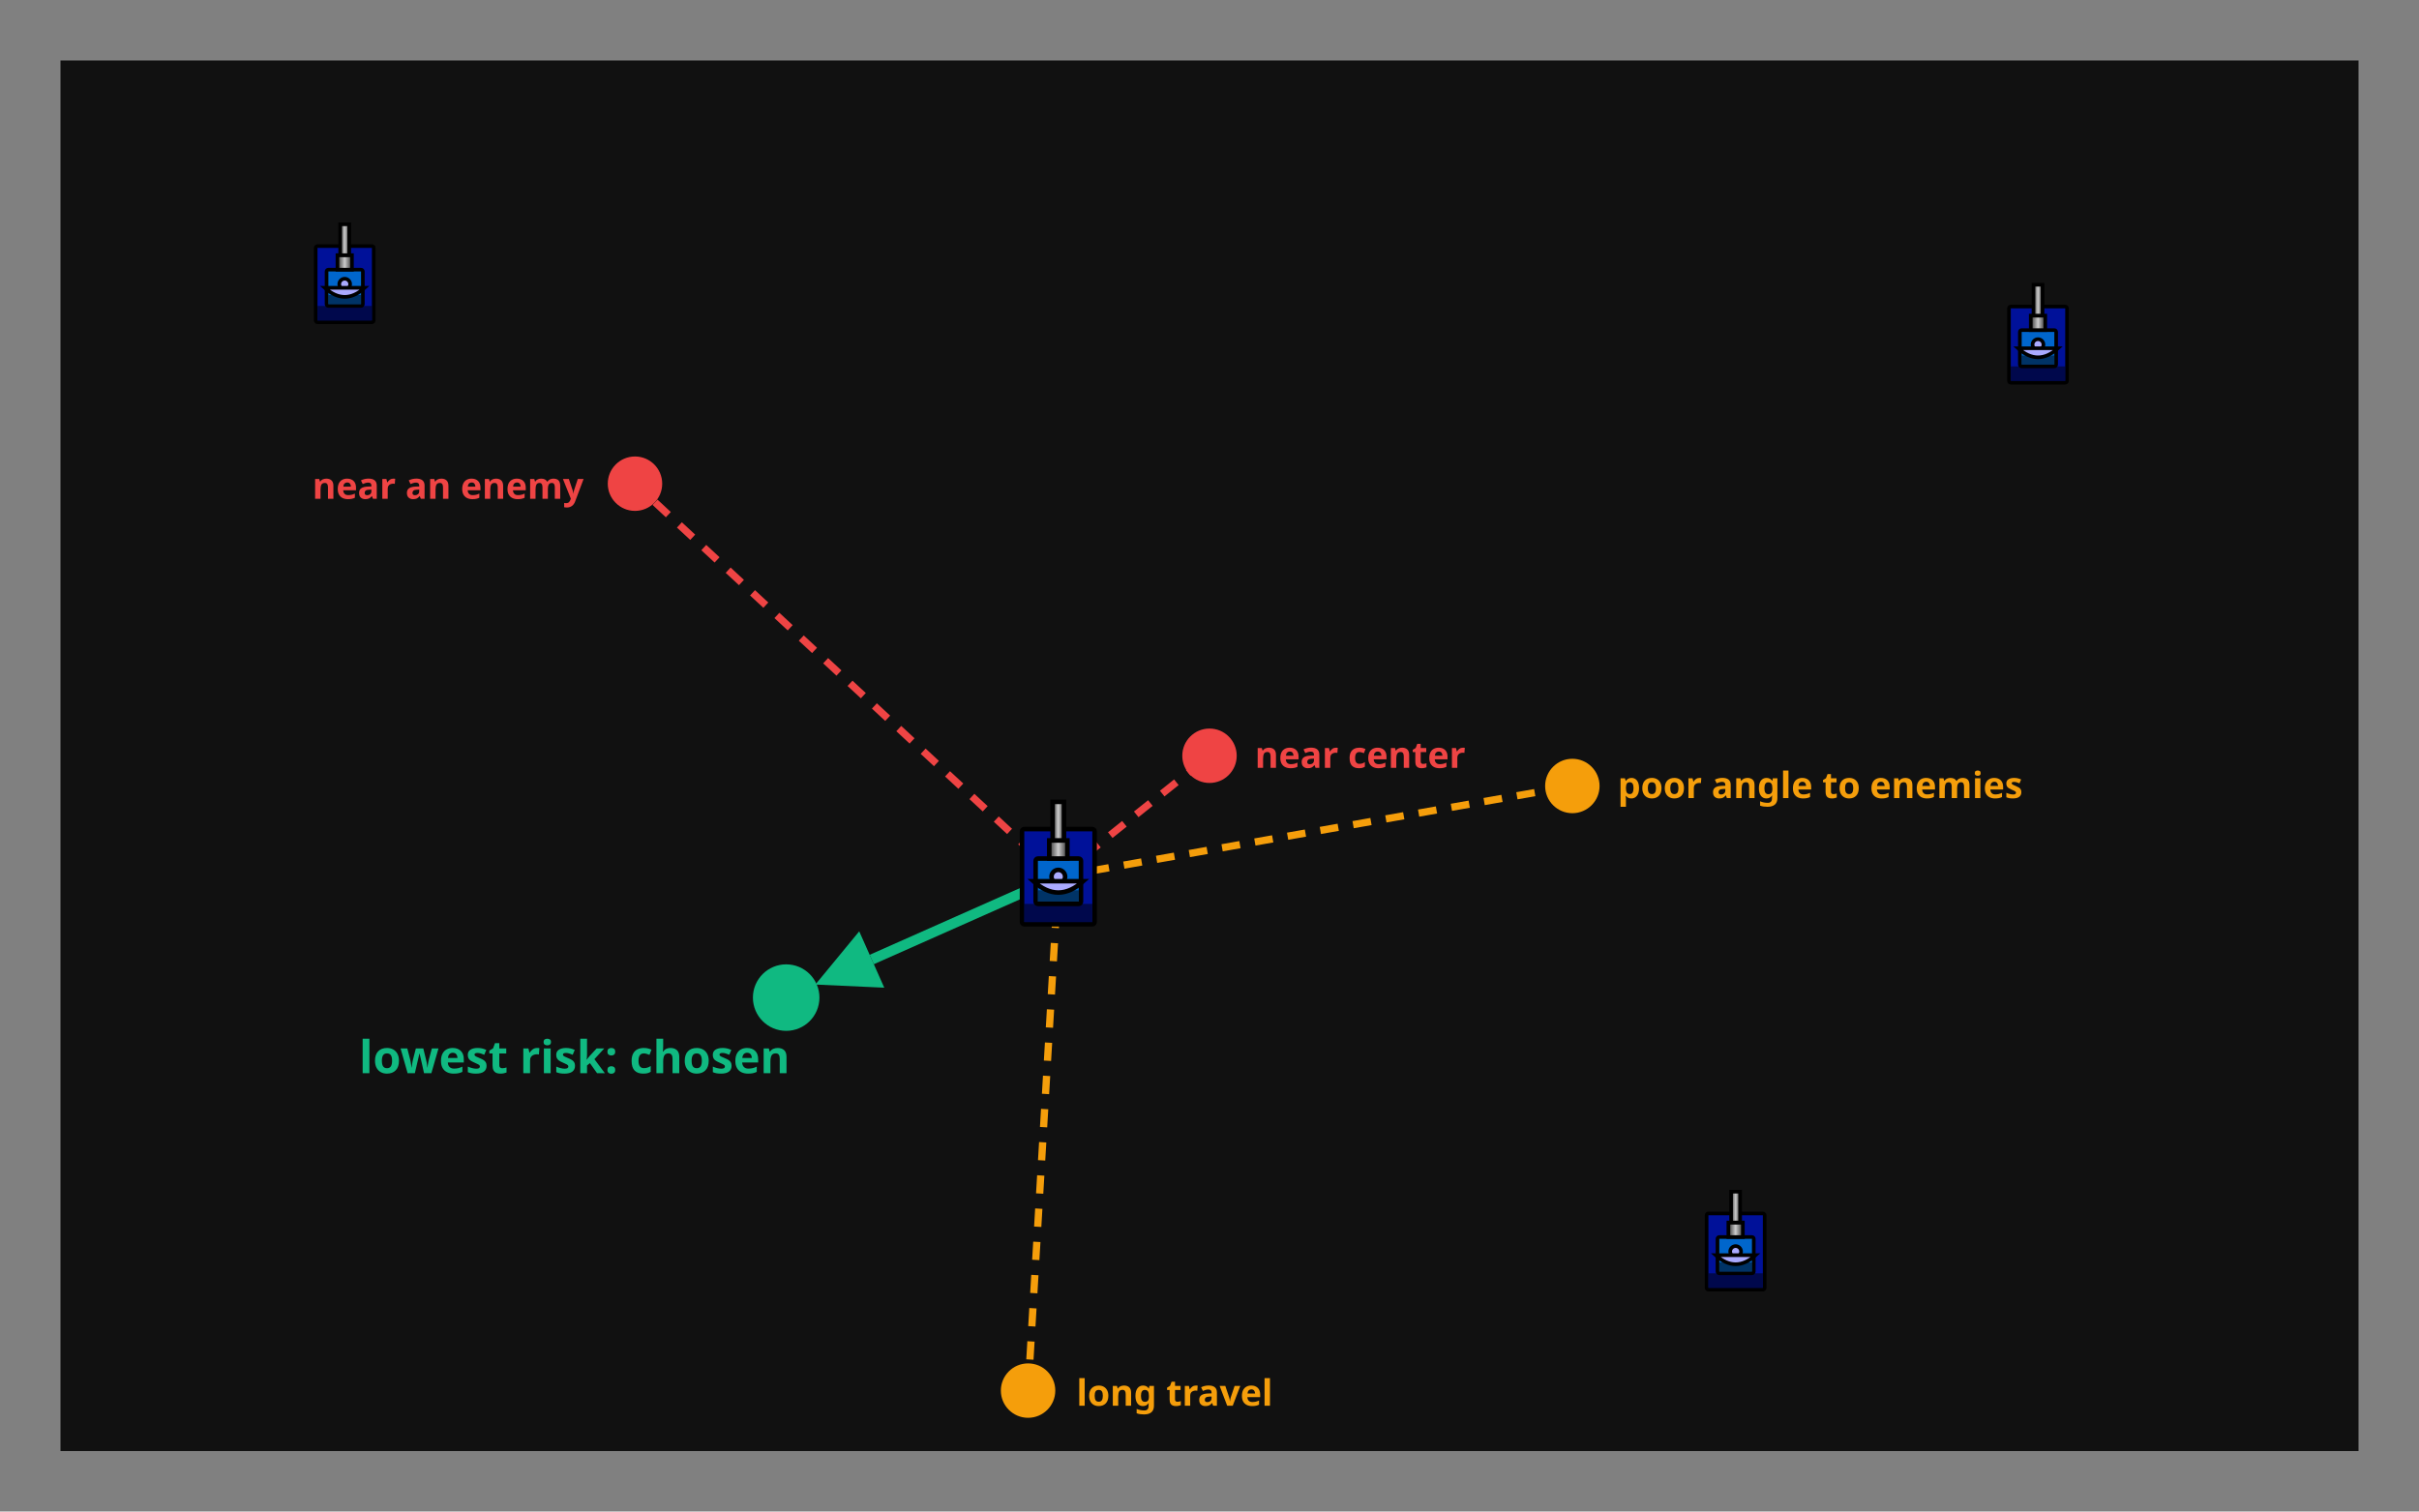
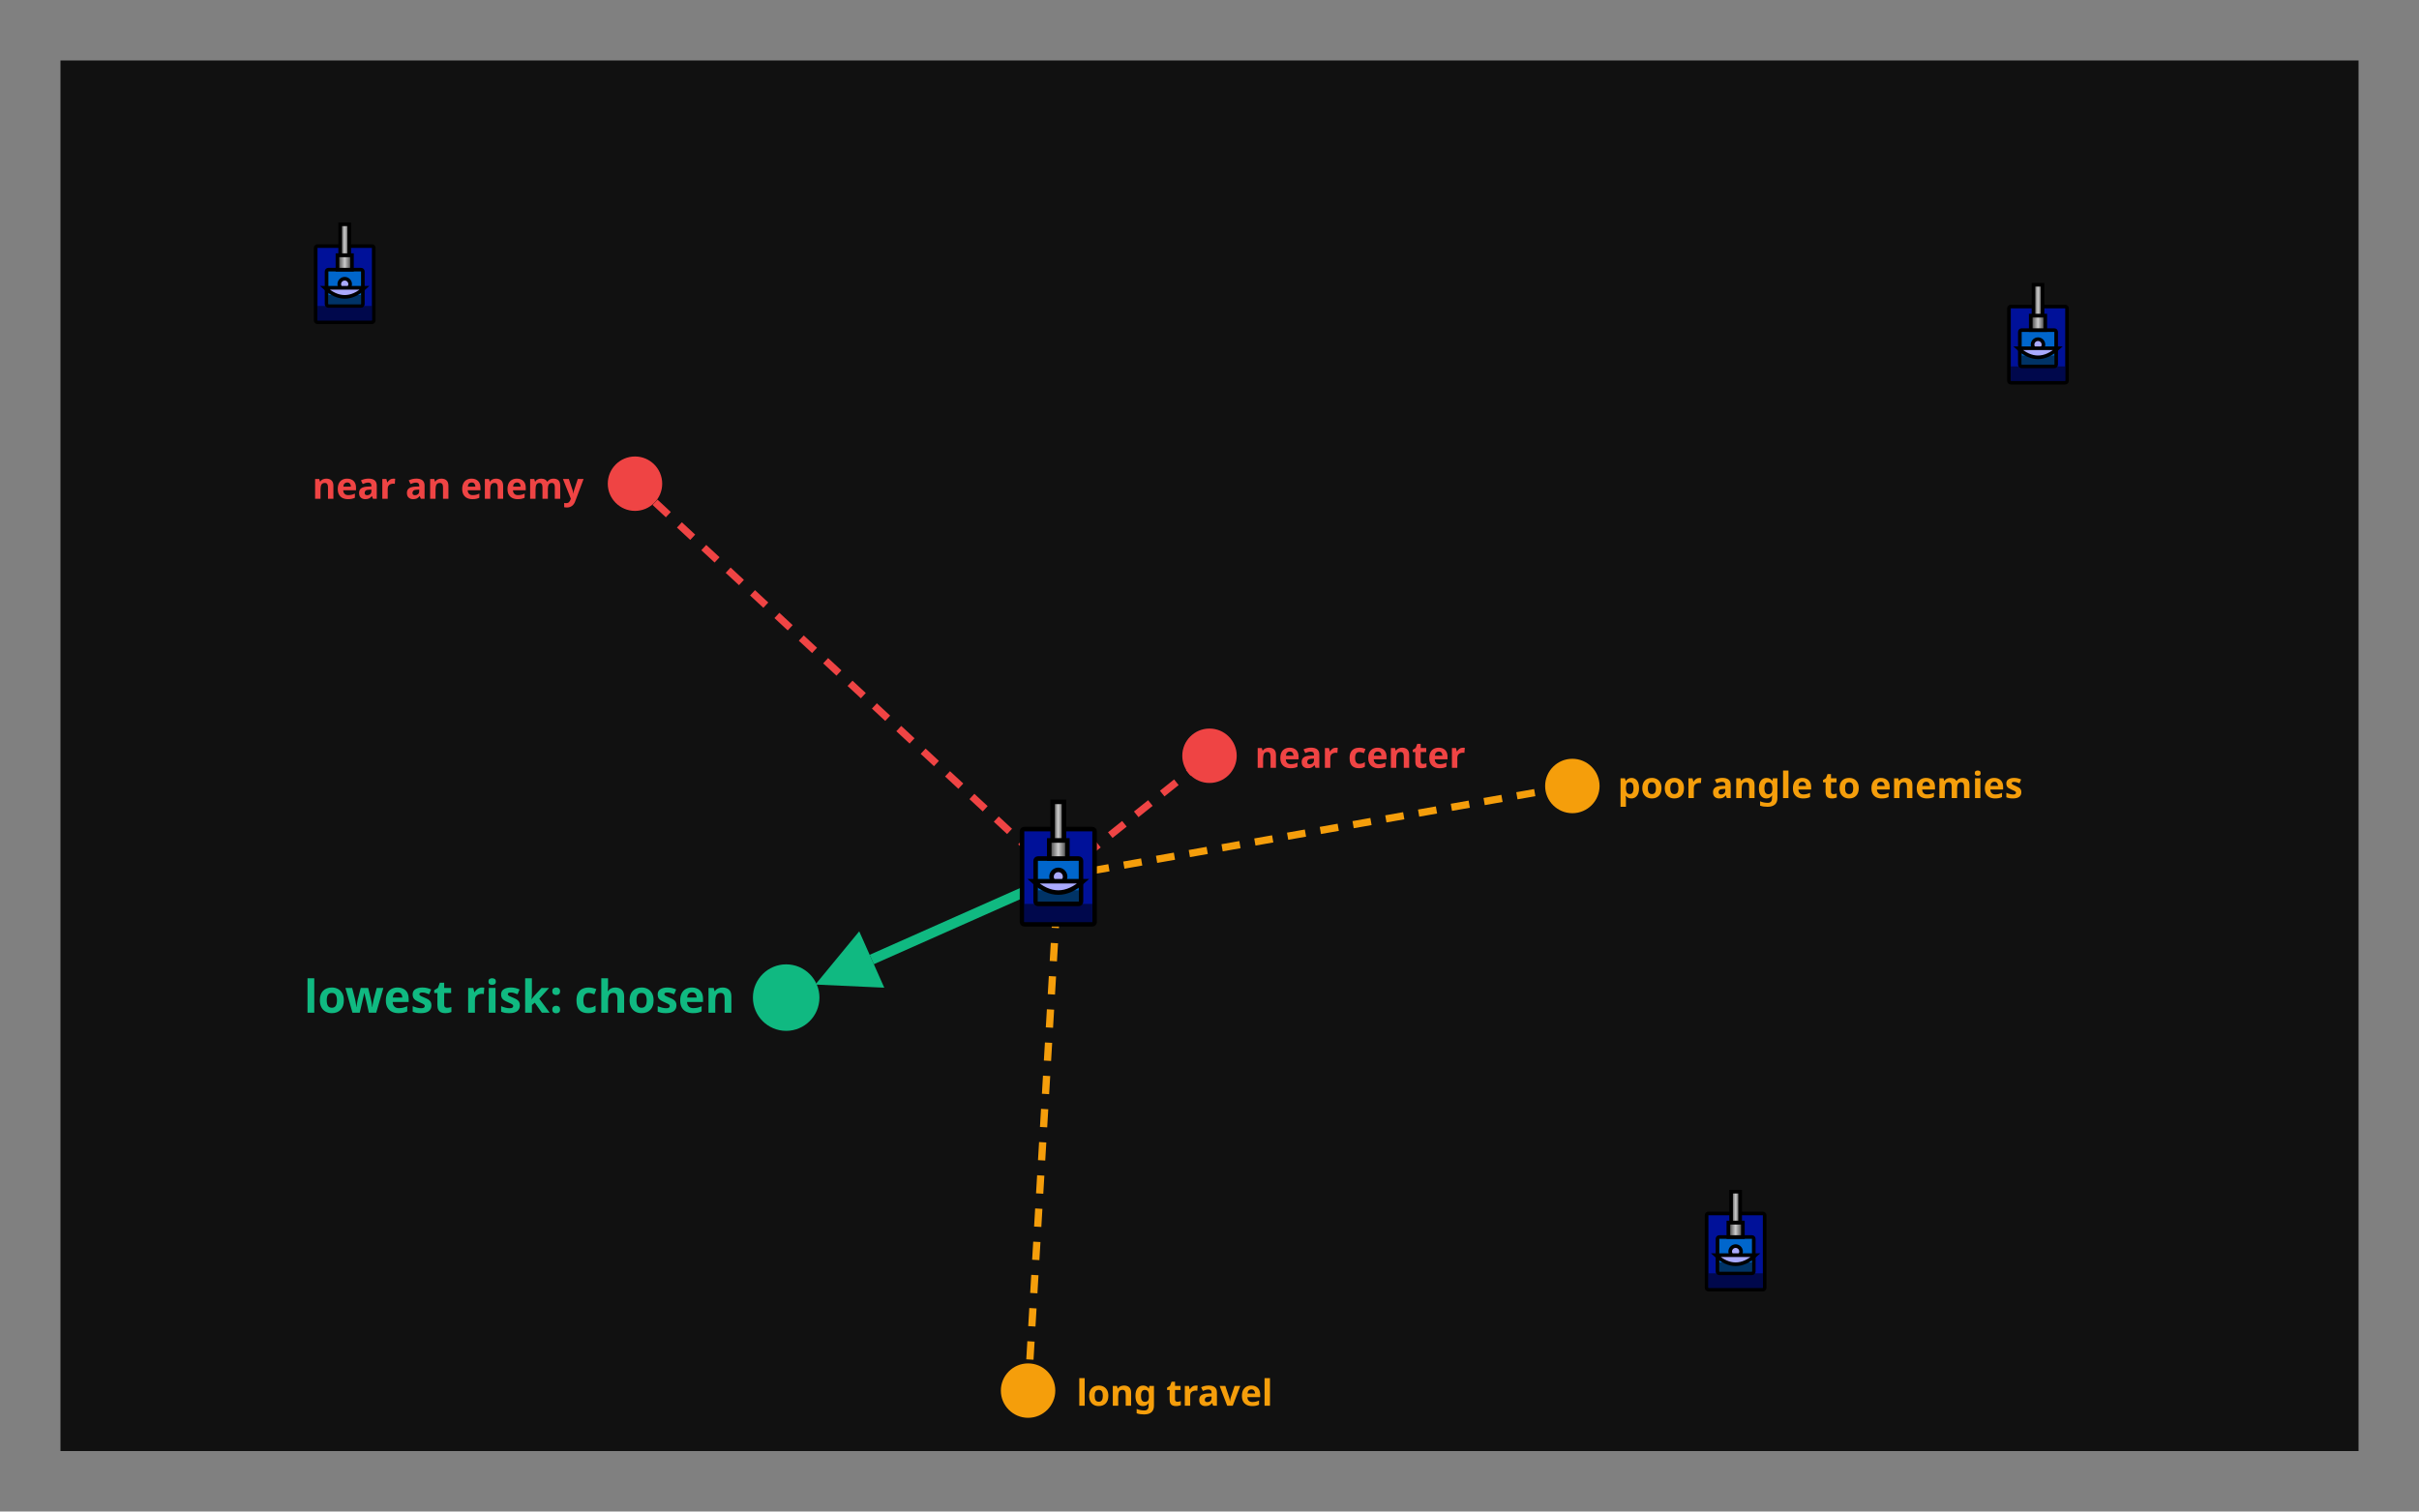
<svg xmlns="http://www.w3.org/2000/svg" version="1.1" width="1000" height="625" viewBox="0 0 8000 5000" role="img" aria-labelledby="title desc">
  <style>
    .text { font: 150px sans-serif; }
    .small { font: 120px sans-serif; }
    .bold { font-weight: bold; }
  </style>
  <marker id="arrow-green" markerWidth="20" markerHeight="20" refX="6" refY="3" orient="auto">
    <polygon points="6 0, 12 3, 6 6" fill="#10B981" />
  </marker>
  <rect x="0" y="0" width="8000" height="5000" fill="grey" />
  <rect x="200" y="200" width="7600" height="4600" fill="#111" />
  <g fill="none" stroke-width="24" stroke-dasharray="60 50">
    <line x1="3500" y1="2900" x2="4000" y2="2500" stroke="#EF4444" />
    <line x1="3500" y1="2900" x2="2100" y2="1600" stroke="#EF4444" />
    <line x1="3500" y1="2900" x2="3400" y2="4600" stroke="#F59E0B" />
    <line x1="3500" y1="2900" x2="5200" y2="2600" stroke="#F59E0B" />
  </g>
  <line x1="3500" y1="2900" x2="2883" y2="3174" stroke="#10B981" stroke-width="34" marker-end="url(#arrow-green)" />
  <circle cx="4000" cy="2500" r="90" fill="#EF4444" />
  <circle cx="2100" cy="1600" r="90" fill="#EF4444" />
  <circle cx="3400" cy="4600" r="90" fill="#F59E0B" />
  <circle cx="5200" cy="2600" r="90" fill="#F59E0B" />
  <circle cx="2600" cy="3300" r="110" fill="#10B981" />
  <use href="#tank" transform="translate(3200, 2600) scale(0.75)" style="--body-rotation:30deg; --turret-rotation:30deg; --radar-rotation:30deg;" />
  <use href="#tank" transform="translate(900, 700) scale(0.6)" style="--tank-body-color:#c00; --tank-turret-color:#e22; --tank-radar-color:#faa;               --body-rotation:130deg; --turret-rotation:130deg; --radar-rotation:130deg;" />
  <use href="#tank" transform="translate(6500, 900) scale(0.6)" style="--tank-body-color:#c00; --tank-turret-color:#e22; --tank-radar-color:#faa;               --body-rotation:210deg; --turret-rotation:210deg; --radar-rotation:210deg;" />
  <use href="#tank" transform="translate(5500, 3900) scale(0.6)" style="--tank-body-color:#c00; --tank-turret-color:#e22; --tank-radar-color:#faa;               --body-rotation:300deg; --turret-rotation:300deg; --radar-rotation:300deg;" />
  <text class="small bold" x="4150" y="2540" fill="#EF4444">near center</text>
  <text class="small bold" x="1930" y="1650" fill="#EF4444" text-anchor="end">near an enemy</text>
  <text class="small bold" x="3560" y="4650" fill="#F59E0B">long travel</text>
  <text class="small bold" x="5350" y="2640" fill="#F59E0B">poor angle to enemies</text>
-   <text class="text bold" x="1900" y="3550" fill="#10B981" text-anchor="middle">lowest risk: chosen</text>
+   <text class="text bold" x="2430" y="3350" fill="#10B981" text-anchor="end">lowest risk: chosen</text>
  <defs>
    <style>
      .tank-body, .tank-turret, .tank-radar {
      transform-origin: 400px 400px;
      }
      .tank-body {
      transform: rotate(var(--body-rotation, 0deg));
      }
      .tank-turret {
      transform: rotate(var(--turret-rotation, 0deg));
      }
      .tank-radar {
      transform: rotate(var(--radar-rotation, 0deg));
      }
      svg {
      --tank-body-color: #019;
      --tank-turret-color: #06c;
      --tank-radar-color: #aaf;
      --left-belt-track-1: inline;
      --left-belt-track-2: none;
      --left-belt-track-3: none;
      --right-belt-track-1: none;
      --right-belt-track-2: inline;
      --right-belt-track-3: none;
      }
      .tank-body-fill {
      fill: var(--tank-body-color, #019);
      }
      .tank-turret-fill {
      fill: var(--tank-turret-color, #06c);
      }
      .tank-radar-fill {
      fill: var(--tank-radar-color, #aaf);
      }
      .left-belt, .right-belt {
      display: none;
      }
      .left-belt.track1 {
      display: var(--left-belt-track-1, none);
      }
      .left-belt.track2 {
      display: var(--left-belt-track-2, none);
      }
      .left-belt.track3 {
      display: var(--left-belt-track-3, none);
      }
      .right-belt.track1 {
      display: var(--right-belt-track-1, none);
      }
      .right-belt.track2 {
      display: var(--right-belt-track-2, none);
      }
      .right-belt.track3 {
      display: var(--right-belt-track-3, none);
      }
    </style>
    <linearGradient id="cannon-grad" x1="0%" y1="0%" x2="100%" y2="0%">
      <stop offset="0%" stop-color="#333" />
      <stop offset="50%" stop-color="#CCC" />
      <stop offset="100%" stop-color="#333" />
    </linearGradient>
    <symbol id="link0">
      <rect x="5" y="55" width="125" height="25" fill="#aaaaaa" />
      <rect x="10" y="70" width="116" height="35" fill="#666666" rx="10" ry="10" />
      <rect x="5" y="55" width="125" height="50" fill="none" stroke="black" stroke-width="10" rx="10" ry="10" />
    </symbol>
    <symbol id="link30">
      <rect x="5" y="55" width="125" height="25" fill="#939393" />
      <rect x="10" y="70" width="116" height="30" fill="#585858" rx="10" ry="10" />
      <rect x="5" y="55" width="125" height="42" fill="none" stroke="black" stroke-width="10" rx="10" ry="10" />
    </symbol>
    <symbol id="link60">
      <rect x="5" y="55" width="125" height="20" fill="#555555" />
      <rect x="5" y="55" width="125" height="20" fill="none" stroke="black" stroke-width="10" rx="10" ry="10" />
    </symbol>
    <symbol id="main-track">
      <rect x="20" y="75" width="95" height="450" fill="#333333" stroke="black" stroke-width="10" />
    </symbol>
    <symbol id="track1">
      <use href="#main-track" />
      <use href="#link30" />
      <use href="#link0" y="60" />
      <use href="#link0" y="140" />
      <use href="#link0" y="220" />
      <use href="#link0" y="300" />
      <use href="#link0" y="380" />
      <use href="#link30" y="448" />
    </symbol>
    <symbol id="track2">
      <use href="#main-track" />
      <use href="#link60" />
      <use href="#link0" y="33" />
      <use href="#link0" y="113" />
      <use href="#link0" y="193" />
      <use href="#link0" y="273" />
      <use href="#link0" y="353" />
      <use href="#link0" y="433" />
    </symbol>
    <symbol id="track3">
      <use href="#main-track" />
      <use href="#link0" y="7" />
      <use href="#link0" y="87" />
      <use href="#link0" y="167" />
      <use href="#link0" y="247" />
      <use href="#link0" y="327" />
      <use href="#link0" y="407" />
      <use href="#link60" y="470" />
    </symbol>
    <symbol id="body">
      <use href="#track1" x="150" y="100" class="left-belt track1" />
      <use href="#track2" x="150" y="100" class="left-belt track2" />
      <use href="#track3" x="150" y="100" class="left-belt track3" />
      <use href="#track1" x="515" y="100" class="right-belt track1" />
      <use href="#track2" x="515" y="100" class="right-belt track2" />
      <use href="#track3" x="515" y="100" class="right-belt track3" />
      <rect class="tank-body-fill" x="240" y="190" width="320" height="420" stroke="black" stroke-width="20" rx="10" ry="10" />
      <rect x="250" y="520" width="300" height="80" opacity="0.5" />
    </symbol>
    <symbol id="turret">
      <rect class="tank-turret-fill" x="300" y="320" width="200" height="200" stroke="black" stroke-width="20" rx="10" ry="10" />
      <rect x="310" y="460" width="180" height="50" fill="black" opacity="0.5" />
      <rect x="360" y="240" width="80" height="80" fill="url(#cannon-grad)" stroke="black" stroke-width="20" />
      <rect x="375" y="70" width="50" height="170" fill="url(#cannon-grad)" stroke="black" stroke-width="20" />
    </symbol>
    <symbol id="radar">
      <circle class="tank-radar-fill" cx="400" cy="400" r="30" stroke="black" stroke-width="20" />
      <path class="tank-radar-fill" d="M 290 420 q 110 100 220 0 z" stroke="black" stroke-width="20" />
    </symbol>
    <symbol id="tank">
      <use class="tank-body" href="#body" />
      <use class="tank-turret" href="#turret" />
      <use class="tank-radar" href="#radar" />
    </symbol>
  </defs>
</svg>
